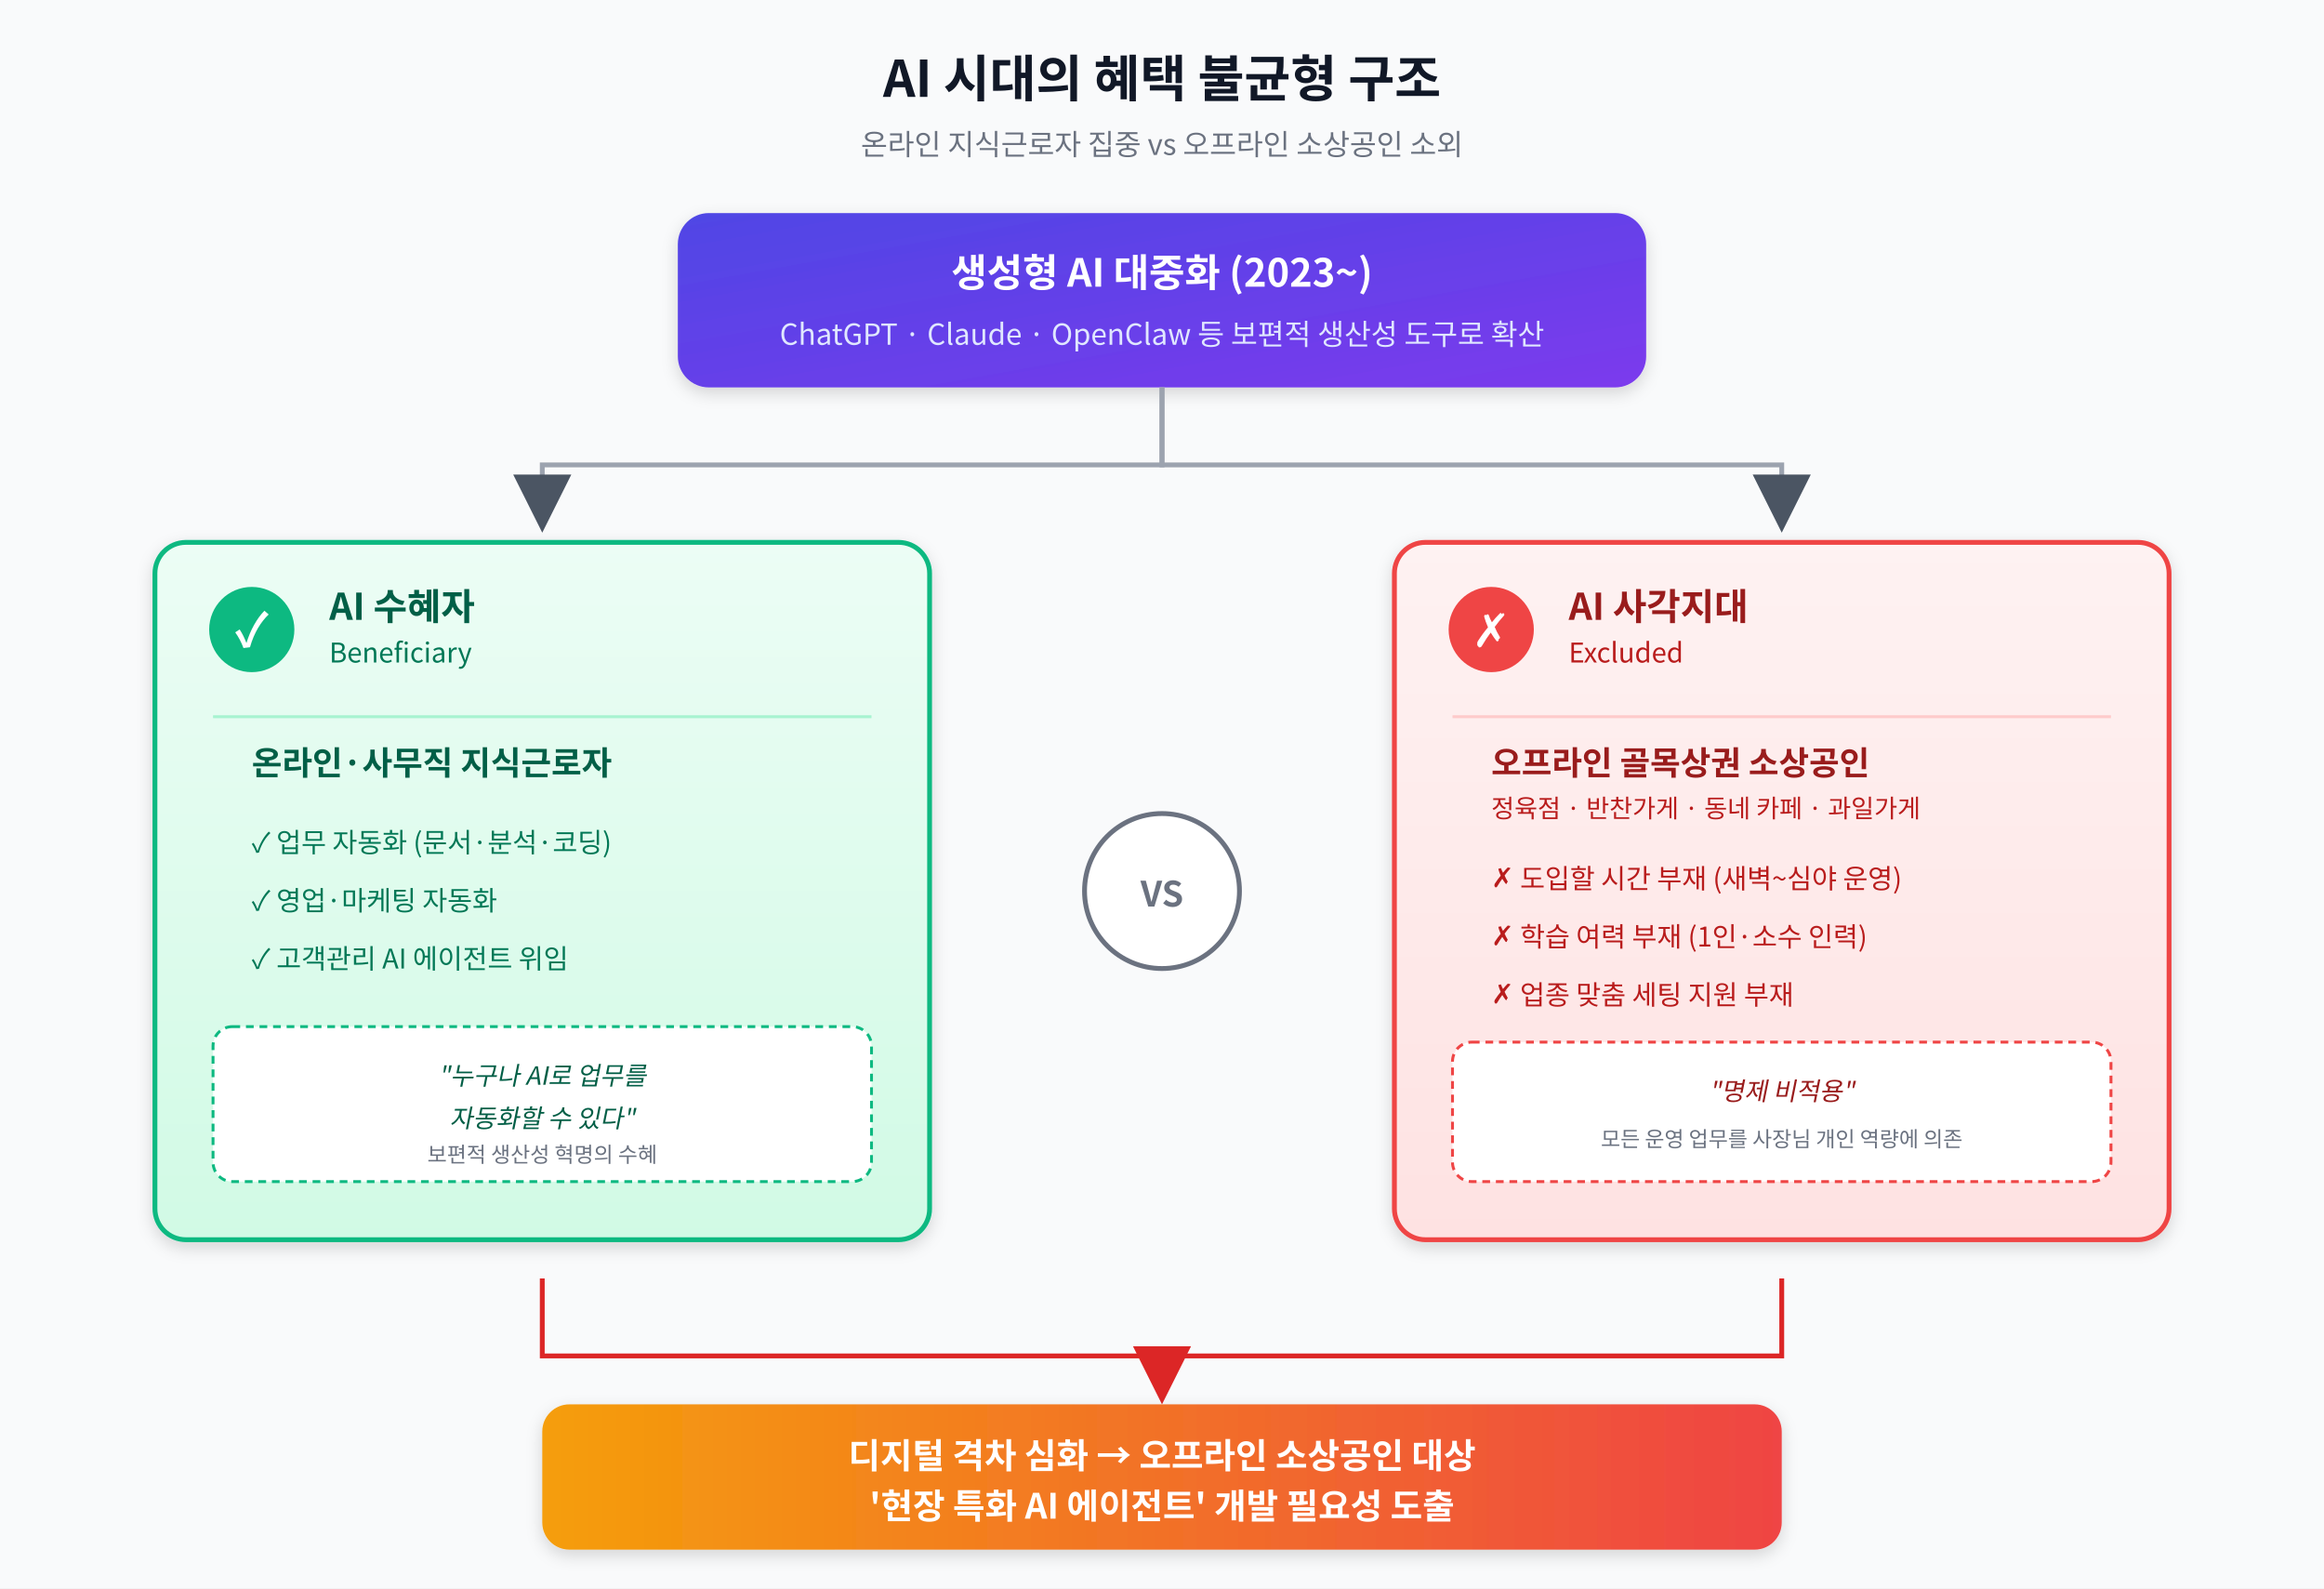
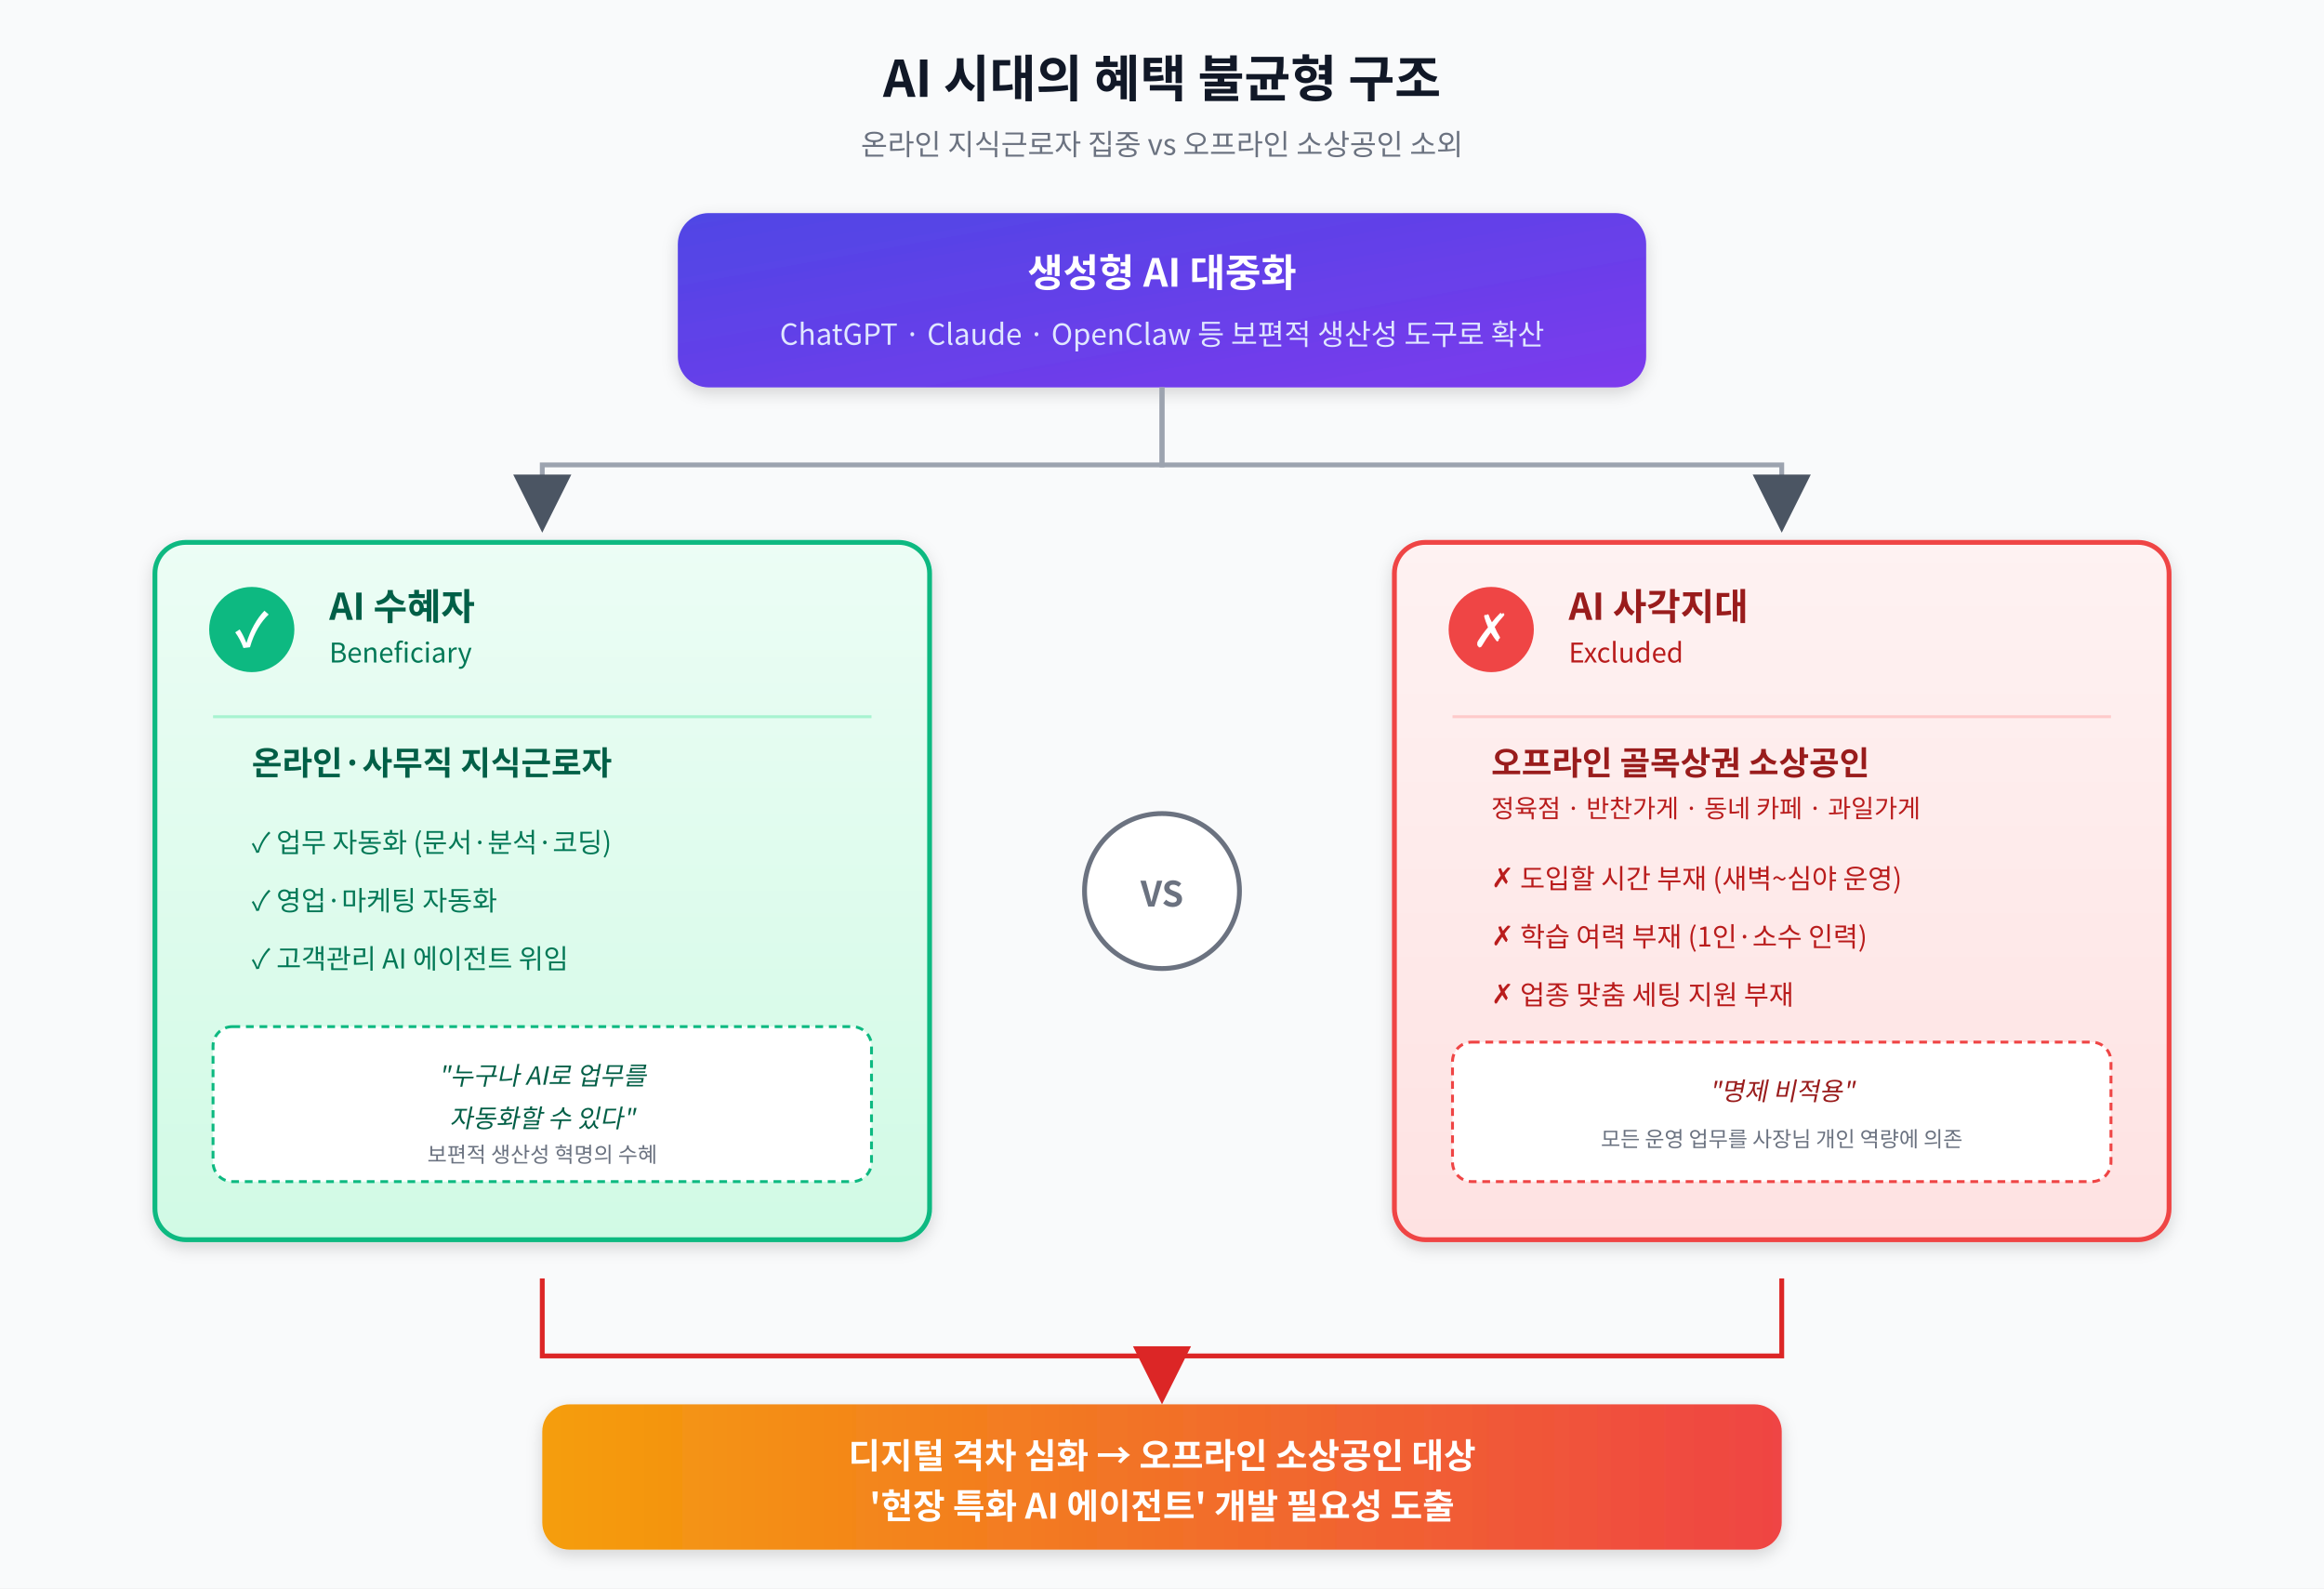
<svg xmlns="http://www.w3.org/2000/svg" viewBox="0 0 1200 820" font-family="'Noto Sans CJK KR','Noto Sans KR','Malgun Gothic','Apple SD Gothic Neo','맑은 고딕',sans-serif">
  <defs>
    <linearGradient id="topGrad" x1="0" y1="0" x2="1" y2="1">
      <stop offset="0%" stop-color="#4F46E5" />
      <stop offset="100%" stop-color="#7C3AED" />
    </linearGradient>
    <linearGradient id="leftGrad" x1="0" y1="0" x2="0" y2="1">
      <stop offset="0%" stop-color="#ECFDF5" />
      <stop offset="100%" stop-color="#D1FAE5" />
    </linearGradient>
    <linearGradient id="rightGrad" x1="0" y1="0" x2="0" y2="1">
      <stop offset="0%" stop-color="#FEF2F2" />
      <stop offset="100%" stop-color="#FEE2E2" />
    </linearGradient>
    <linearGradient id="bottomGrad" x1="0" y1="0" x2="1" y2="0">
      <stop offset="0%" stop-color="#F59E0B" />
      <stop offset="100%" stop-color="#EF4444" />
    </linearGradient>
    <marker id="arrow" markerWidth="12" markerHeight="12" refX="10" refY="6" orient="auto">
      <path d="M0,0 L12,6 L0,12 Z" fill="#4B5563" />
    </marker>
    <marker id="arrowRed" markerWidth="12" markerHeight="12" refX="10" refY="6" orient="auto">
      <path d="M0,0 L12,6 L0,12 Z" fill="#DC2626" />
    </marker>
    <filter id="shadow" x="-20%" y="-20%" width="140%" height="140%">
      <feDropShadow dx="0" dy="3" stdDeviation="4" flood-color="#000" flood-opacity="0.15" />
    </filter>
  </defs>
  <rect width="1200" height="820" fill="#F9FAFB" />
  <text x="600" y="50" font-size="26" font-weight="700" fill="#111827" text-anchor="middle">
    AI 시대의 혜택 불균형 구조
  </text>
  <text x="600" y="80" font-size="15" fill="#6B7280" text-anchor="middle">
    온라인 지식근로자 집중 vs 오프라인 소상공인 소외
  </text>
  <g filter="url(#shadow)">
    <rect x="350" y="110" width="500" height="90" rx="16" fill="url(#topGrad)" />
    <text x="600" y="148" font-size="20" font-weight="700" fill="#FFFFFF" text-anchor="middle">
-       생성형 AI 대중화 (2023~)
+       생성형 AI 대중화
    </text>
    <text x="600" y="178" font-size="15" fill="#E0E7FF" text-anchor="middle">
      ChatGPT · Claude · OpenClaw 등 보편적 생산성 도구로 확산
    </text>
  </g>
  <path d="M 600 200 L 600 240 L 280 240 L 280 270" stroke="#9CA3AF" stroke-width="2.5" fill="none" marker-end="url(#arrow)" />
  <path d="M 600 200 L 600 240 L 920 240 L 920 270" stroke="#9CA3AF" stroke-width="2.5" fill="none" marker-end="url(#arrow)" />
  <g filter="url(#shadow)">
    <rect x="80" y="280" width="400" height="360" rx="16" fill="url(#leftGrad)" stroke="#10B981" stroke-width="2.5" />
    <circle cx="130" cy="325" r="22" fill="#10B981" />
    <text x="130" y="334" font-size="24" font-weight="700" fill="#FFFFFF" text-anchor="middle">✓</text>
    <text x="170" y="320" font-size="19" font-weight="700" fill="#065F46">AI 수혜자</text>
    <text x="170" y="342" font-size="14" fill="#047857">Beneficiary</text>
    <line x1="110" y1="370" x2="450" y2="370" stroke="#A7F3D0" stroke-width="1.5" />
    <text x="130" y="400" font-size="17" font-weight="700" fill="#065F46">온라인·사무직 지식근로자</text>
    <text x="130" y="440" font-size="14" fill="#047857">✓ 업무 자동화 (문서·분석·코딩)</text>
    <text x="130" y="470" font-size="14" fill="#047857">✓ 영업·마케팅 자동화</text>
    <text x="130" y="500" font-size="14" fill="#047857">✓ 고객관리 AI 에이전트 위임</text>
    <rect x="110" y="530" width="340" height="80" rx="10" fill="#FFFFFF" stroke="#10B981" stroke-width="1.5" stroke-dasharray="4,3" />
    <text x="280" y="560" font-size="13" fill="#065F46" text-anchor="middle" font-style="italic">"누구나 AI로 업무를</text>
    <text x="280" y="582" font-size="13" fill="#065F46" text-anchor="middle" font-style="italic">자동화할 수 있다"</text>
    <text x="280" y="600" font-size="11" fill="#6B7280" text-anchor="middle">보편적 생산성 혁명의 수혜</text>
  </g>
  <g filter="url(#shadow)">
    <rect x="720" y="280" width="400" height="360" rx="16" fill="url(#rightGrad)" stroke="#EF4444" stroke-width="2.5" />
    <circle cx="770" cy="325" r="22" fill="#EF4444" />
    <text x="770" y="334" font-size="24" font-weight="700" fill="#FFFFFF" text-anchor="middle">✗</text>
    <text x="810" y="320" font-size="19" font-weight="700" fill="#991B1B">AI 사각지대</text>
    <text x="810" y="342" font-size="14" fill="#B91C1C">Excluded</text>
    <line x1="750" y1="370" x2="1090" y2="370" stroke="#FECACA" stroke-width="1.5" />
    <text x="770" y="400" font-size="17" font-weight="700" fill="#991B1B">오프라인 골목상권 소상공인</text>
    <text x="770" y="422" font-size="13" fill="#B91C1C">정육점 · 반찬가게 · 동네 카페 · 과일가게</text>
    <text x="770" y="458" font-size="14" fill="#B91C1C">✗ 도입할 시간 부재 (새벽~심야 운영)</text>
    <text x="770" y="488" font-size="14" fill="#B91C1C">✗ 학습 여력 부재 (1인·소수 인력)</text>
    <text x="770" y="518" font-size="14" fill="#B91C1C">✗ 업종 맞춤 세팅 지원 부재</text>
    <rect x="750" y="538" width="340" height="72" rx="10" fill="#FFFFFF" stroke="#EF4444" stroke-width="1.5" stroke-dasharray="4,3" />
    <text x="920" y="568" font-size="13" fill="#991B1B" text-anchor="middle" font-style="italic">"명제 비적용"</text>
    <text x="920" y="592" font-size="11" fill="#6B7280" text-anchor="middle">모든 운영 업무를 사장님 개인 역량에 의존</text>
  </g>
  <g>
    <circle cx="600" cy="460" r="40" fill="#FFFFFF" stroke="#6B7280" stroke-width="2.5" />
    <text x="600" y="468" font-size="18" font-weight="700" fill="#6B7280" text-anchor="middle">VS</text>
  </g>
  <path d="M 280 660 L 280 700 L 600 700 L 600 720" stroke="#DC2626" stroke-width="2.5" fill="none" marker-end="url(#arrowRed)" />
  <path d="M 920 660 L 920 700 L 600 700" stroke="#DC2626" stroke-width="2.5" fill="none" />
  <g filter="url(#shadow)">
    <rect x="280" y="725" width="640" height="75" rx="14" fill="url(#bottomGrad)" />
    <text x="600" y="758" font-size="18" font-weight="700" fill="#FFFFFF" text-anchor="middle">
      디지털 격차 심화 → 오프라인 소상공인 대상
    </text>
    <text x="600" y="784" font-size="18" font-weight="700" fill="#FFFFFF" text-anchor="middle">
      '현장 특화 AI 에이전트' 개발 필요성 도출
    </text>
  </g>
</svg>
